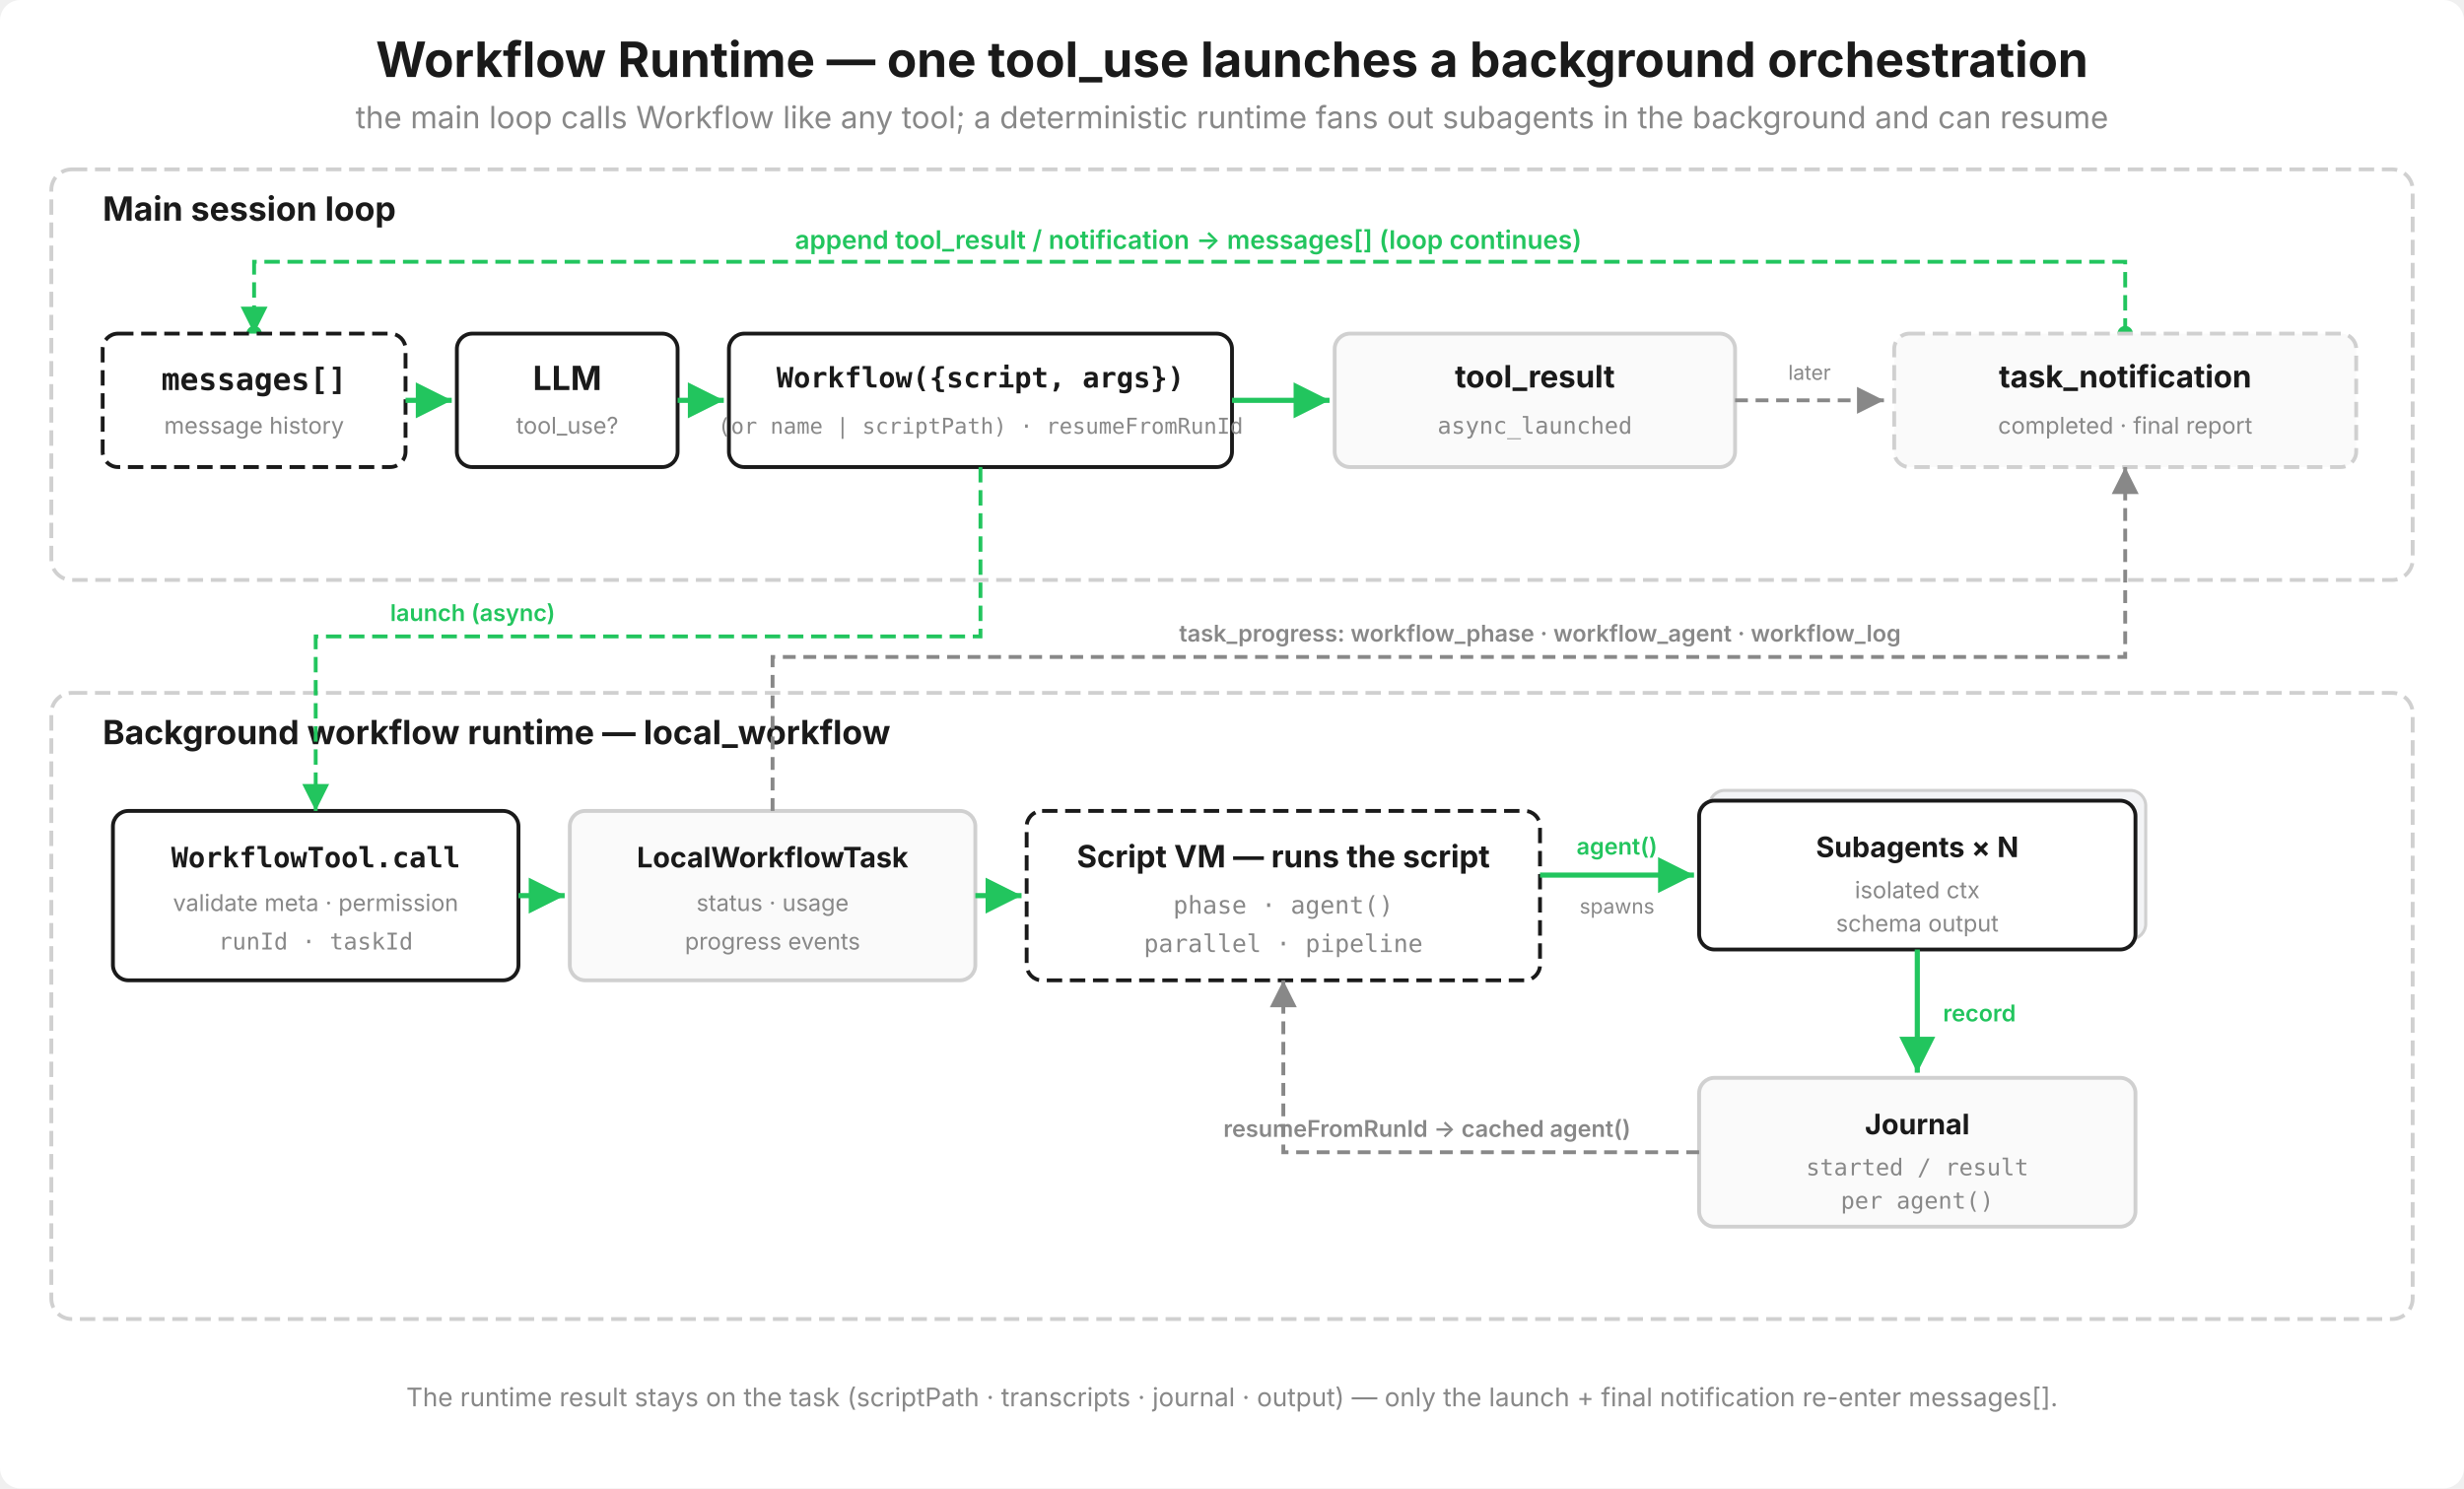
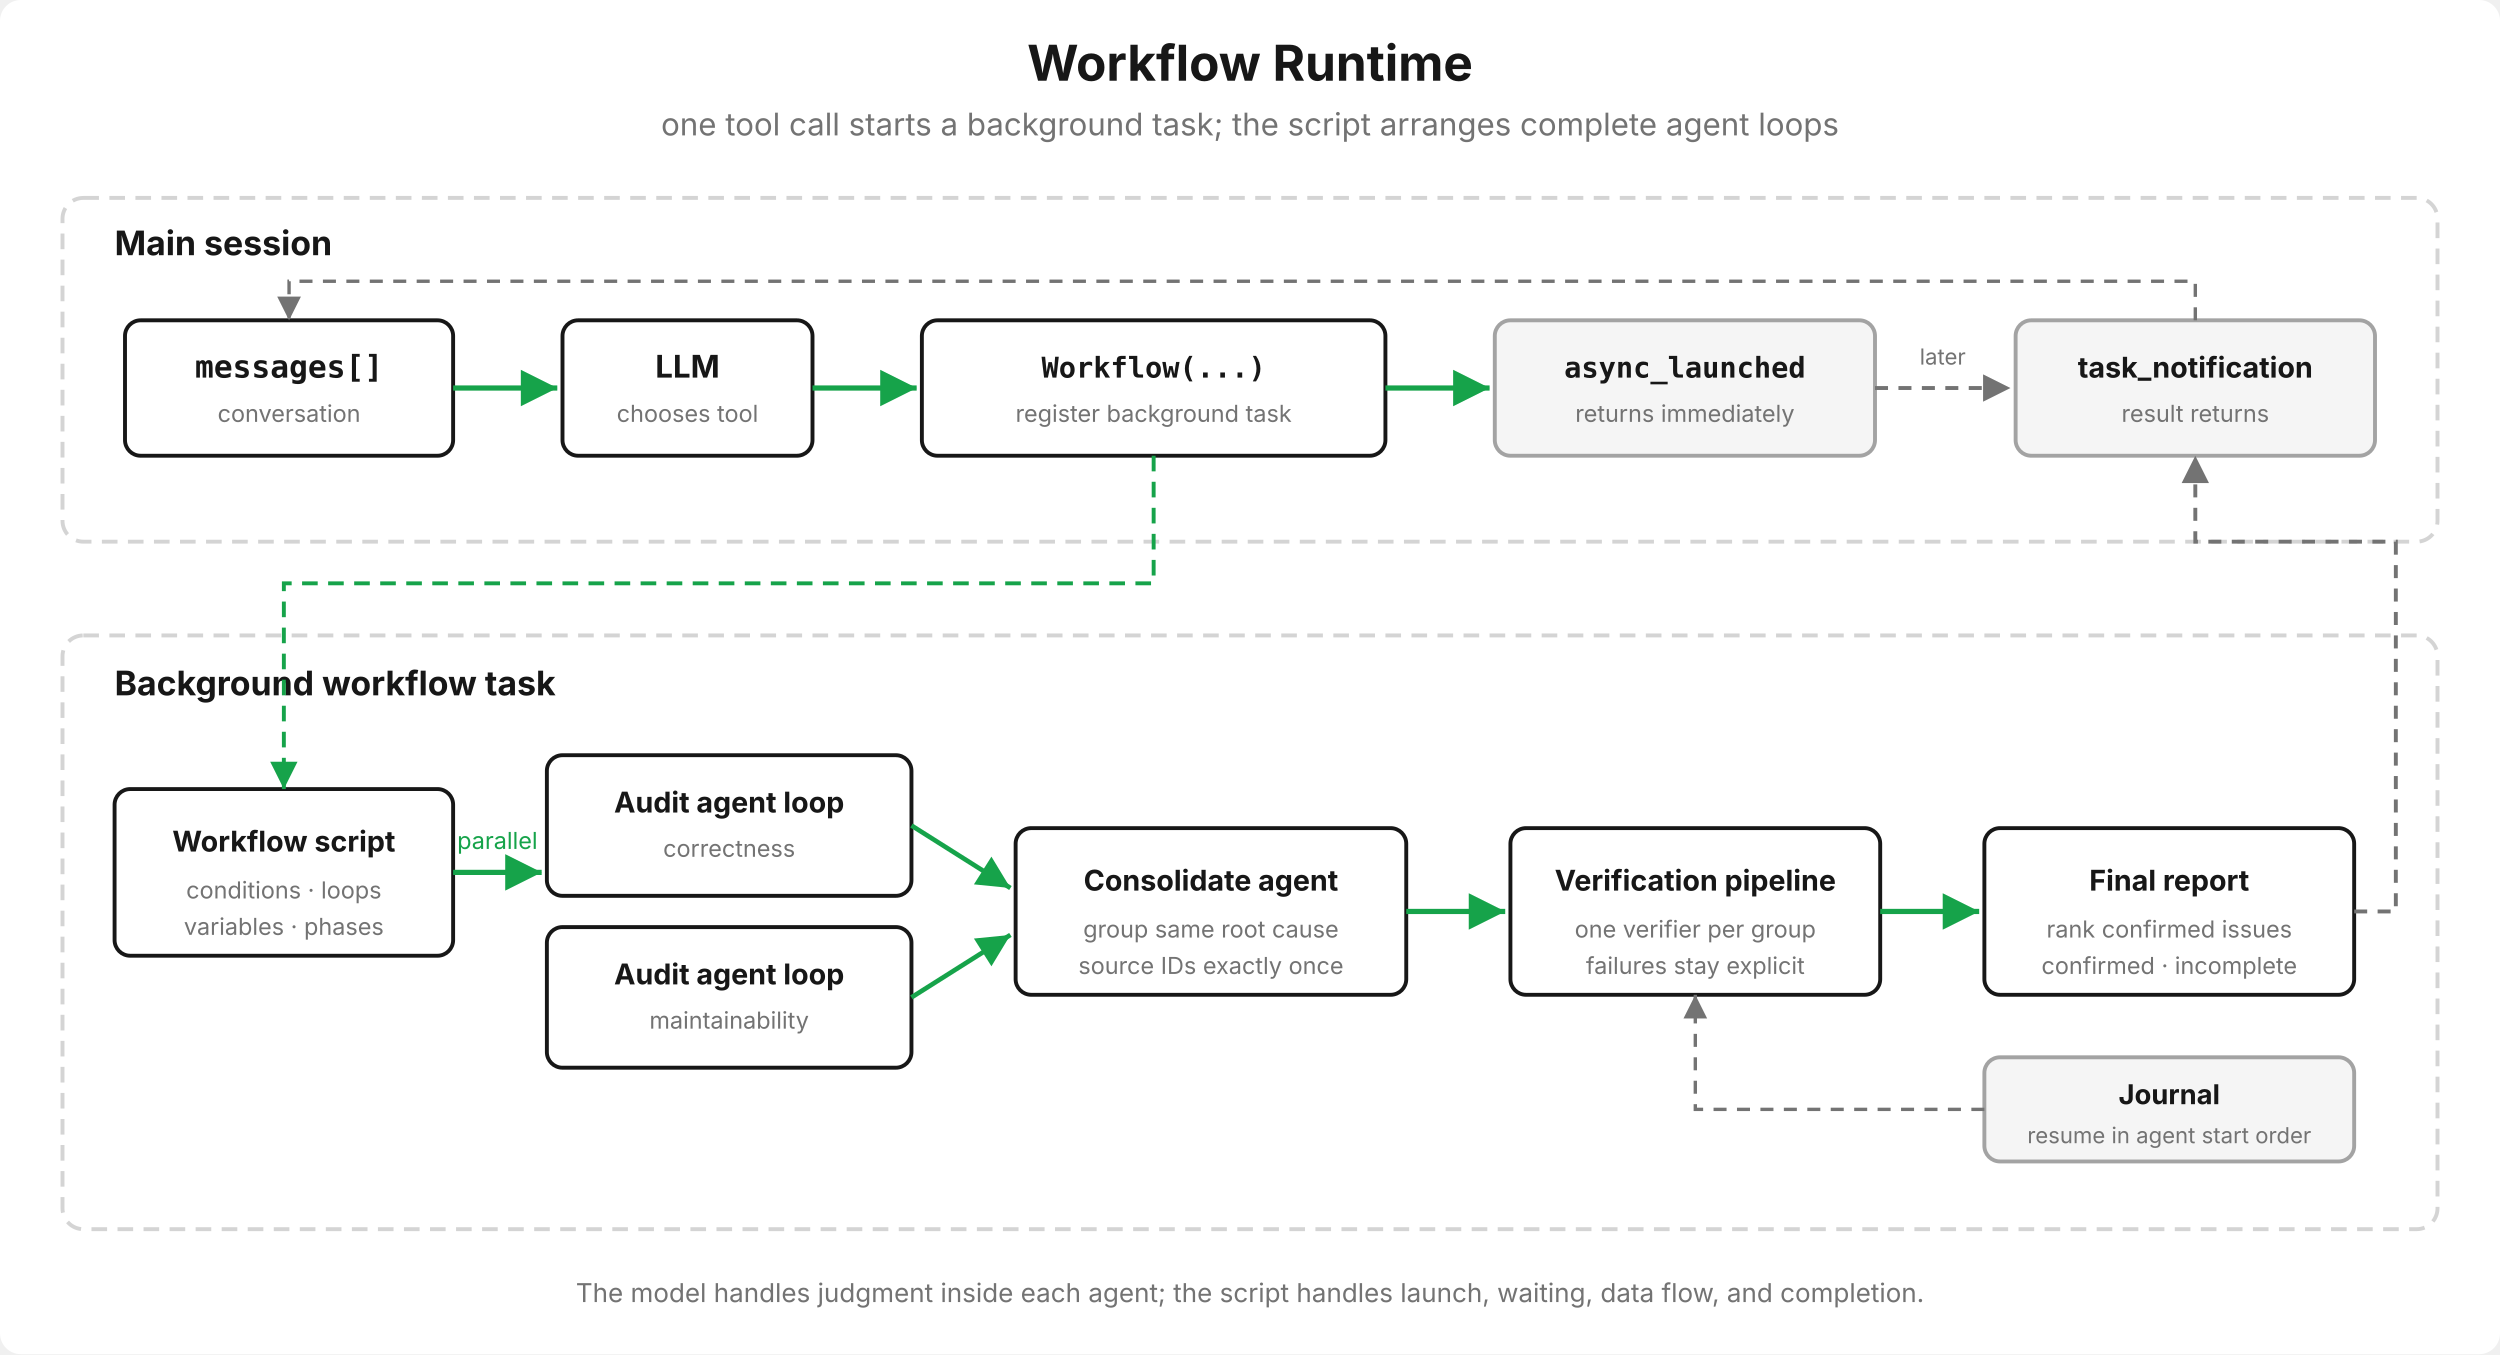
- <svg xmlns="http://www.w3.org/2000/svg" viewBox="0 0 960 580" font-family="system-ui, -apple-system, sans-serif">
+ <svg xmlns="http://www.w3.org/2000/svg" viewBox="0 0 960 520" font-family="system-ui, -apple-system, sans-serif">
  <defs>
-     <marker id="arrow-green" viewBox="0 0 10 10" refX="10" refY="5" markerWidth="7" markerHeight="7" orient="auto-start-reverse">
-       <path d="M 0 0 L 10 5 L 0 10 z" fill="#22c55e" />
+     <marker id="arrow-green" viewBox="0 0 10 10" refX="10" refY="5" markerWidth="7" markerHeight="7" orient="auto">
+       <path d="M0 0L10 5L0 10Z" fill="#16a34a" />
    </marker>
-     <marker id="arrow-gray" viewBox="0 0 10 10" refX="10" refY="5" markerWidth="7" markerHeight="7" orient="auto-start-reverse">
-       <path d="M 0 0 L 10 5 L 0 10 z" fill="#888888" />
+     <marker id="arrow-gray" viewBox="0 0 10 10" refX="10" refY="5" markerWidth="7" markerHeight="7" orient="auto">
+       <path d="M0 0L10 5L0 10Z" fill="#737373" />
    </marker>
  </defs>
-   <rect width="960" height="580" rx="8" fill="#ffffff" />
-   <text x="480" y="30" text-anchor="middle" fill="#1a1a1a" font-size="19" font-weight="700">Workflow Runtime — one tool_use launches a background orchestration</text>
-   <text x="480" y="50" text-anchor="middle" fill="#888888" font-size="12">the main loop calls Workflow like any tool; a deterministic runtime fans out subagents in the background and can resume</text>
-   <rect x="20" y="66" width="920" height="160" rx="8" fill="#ffffff" stroke="#d0d0d0" stroke-width="1.5" stroke-dasharray="6,3" />
-   <text x="40" y="86" fill="#1a1a1a" font-size="13" font-weight="700">Main session loop</text>
-   <path d="M 828 130 L 828 102 L 99 102 L 99 130" fill="none" stroke="#22c55e" stroke-width="1.5" stroke-dasharray="6,3" marker-end="url(#arrow-green)" />
-   <text x="463" y="97" text-anchor="middle" fill="#22c55e" font-size="10" font-weight="600">append tool_result / notification -&gt; messages[]  (loop continues)</text>
-   <circle cx="828" cy="130" r="3" fill="#22c55e" />
-   <circle cx="99" cy="130" r="3" fill="#22c55e" />
-   <rect x="40" y="130" width="118" height="52" rx="6" fill="#ffffff" stroke="#1a1a1a" stroke-width="1.5" stroke-dasharray="6,3" />
-   <text x="99" y="152" text-anchor="middle" fill="#1a1a1a" font-size="12" font-weight="700" font-family="monospace">messages[]</text>
-   <text x="99" y="169" text-anchor="middle" fill="#888888" font-size="9">message history</text>
-   <line x1="158" y1="156" x2="176" y2="156" stroke="#22c55e" stroke-width="2" marker-end="url(#arrow-green)" />
-   <rect x="178" y="130" width="86" height="52" rx="6" fill="#ffffff" stroke="#1a1a1a" stroke-width="1.5" />
-   <text x="221" y="152" text-anchor="middle" fill="#1a1a1a" font-size="13" font-weight="700">LLM</text>
-   <text x="221" y="169" text-anchor="middle" fill="#888888" font-size="9">tool_use?</text>
-   <line x1="264" y1="156" x2="282" y2="156" stroke="#22c55e" stroke-width="2" marker-end="url(#arrow-green)" />
-   <rect x="284" y="130" width="196" height="52" rx="6" fill="#ffffff" stroke="#1a1a1a" stroke-width="1.5" />
-   <text x="382" y="151" text-anchor="middle" fill="#1a1a1a" font-size="11" font-weight="700" font-family="monospace">Workflow({script, args})</text>
-   <text x="382" y="169" text-anchor="middle" fill="#888888" font-size="8.5" font-family="monospace">(or name | scriptPath) · resumeFromRunId</text>
-   <line x1="480" y1="156" x2="518" y2="156" stroke="#22c55e" stroke-width="2" marker-end="url(#arrow-green)" />
-   <rect x="520" y="130" width="156" height="52" rx="6" fill="#fafafa" stroke="#d0d0d0" stroke-width="1.5" />
-   <text x="598" y="151" text-anchor="middle" fill="#1a1a1a" font-size="12" font-weight="700">tool_result</text>
-   <text x="598" y="169" text-anchor="middle" fill="#888888" font-size="9" font-family="monospace">async_launched</text>
-   <line x1="676" y1="156" x2="734" y2="156" stroke="#888888" stroke-width="1.5" stroke-dasharray="5,3" marker-end="url(#arrow-gray)" />
-   <text x="705" y="148" text-anchor="middle" fill="#888888" font-size="8">later</text>
-   <rect x="738" y="130" width="180" height="52" rx="6" fill="#fafafa" stroke="#d0d0d0" stroke-width="1.5" stroke-dasharray="6,3" />
-   <text x="828" y="151" text-anchor="middle" fill="#1a1a1a" font-size="12" font-weight="700">task_notification</text>
-   <text x="828" y="169" text-anchor="middle" fill="#888888" font-size="9">completed · final report</text>
-   <rect x="20" y="270" width="920" height="244" rx="8" fill="#ffffff" stroke="#d0d0d0" stroke-width="1.5" stroke-dasharray="6,3" />
-   <text x="40" y="290" fill="#1a1a1a" font-size="13" font-weight="700">Background workflow runtime — local_workflow</text>
-   <rect x="44" y="316" width="158" height="66" rx="6" fill="#ffffff" stroke="#1a1a1a" stroke-width="1.5" />
-   <text x="123" y="338" text-anchor="middle" fill="#1a1a1a" font-size="11" font-weight="700" font-family="monospace">WorkflowTool.call</text>
-   <text x="123" y="355" text-anchor="middle" fill="#888888" font-size="9">validate meta · permission</text>
-   <text x="123" y="370" text-anchor="middle" fill="#888888" font-size="9" font-family="monospace">runId · taskId</text>
-   <line x1="202" y1="349" x2="220" y2="349" stroke="#22c55e" stroke-width="2" marker-end="url(#arrow-green)" />
-   <rect x="222" y="316" width="158" height="66" rx="6" fill="#fafafa" stroke="#d0d0d0" stroke-width="1.5" />
-   <text x="301" y="338" text-anchor="middle" fill="#1a1a1a" font-size="11" font-weight="700">LocalWorkflowTask</text>
-   <text x="301" y="355" text-anchor="middle" fill="#888888" font-size="9">status · usage</text>
-   <text x="301" y="370" text-anchor="middle" fill="#888888" font-size="9">progress events</text>
-   <line x1="380" y1="349" x2="398" y2="349" stroke="#22c55e" stroke-width="2" marker-end="url(#arrow-green)" />
-   <rect x="400" y="316" width="200" height="66" rx="6" fill="#ffffff" stroke="#1a1a1a" stroke-width="1.5" stroke-dasharray="6,3" />
-   <text x="500" y="338" text-anchor="middle" fill="#1a1a1a" font-size="12" font-weight="700">Script VM — runs the script</text>
-   <text x="500" y="356" text-anchor="middle" fill="#888888" font-size="9.5" font-family="monospace">phase · agent()</text>
-   <text x="500" y="371" text-anchor="middle" fill="#888888" font-size="9.5" font-family="monospace">parallel · pipeline</text>
-   <rect x="666" y="308" width="170" height="58" rx="6" fill="#f3f4f6" stroke="#d0d0d0" stroke-width="1.2" />
-   <rect x="662" y="312" width="170" height="58" rx="6" fill="#ffffff" stroke="#1a1a1a" stroke-width="1.5" />
-   <text x="747" y="334" text-anchor="middle" fill="#1a1a1a" font-size="11" font-weight="700">Subagents × N</text>
-   <text x="747" y="350" text-anchor="middle" fill="#888888" font-size="9">isolated ctx</text>
-   <text x="747" y="363" text-anchor="middle" fill="#888888" font-size="9">schema output</text>
-   <rect x="662" y="420" width="170" height="58" rx="6" fill="#fafafa" stroke="#d0d0d0" stroke-width="1.5" />
-   <text x="747" y="442" text-anchor="middle" fill="#1a1a1a" font-size="11" font-weight="700">Journal</text>
-   <text x="747" y="458" text-anchor="middle" fill="#888888" font-size="9" font-family="monospace">started / result</text>
-   <text x="747" y="471" text-anchor="middle" fill="#888888" font-size="9" font-family="monospace">per agent()</text>
-   <line x1="600" y1="341" x2="660" y2="341" stroke="#22c55e" stroke-width="2" marker-end="url(#arrow-green)" />
-   <text x="630" y="333" text-anchor="middle" fill="#22c55e" font-size="9" font-weight="600">agent()</text>
-   <text x="630" y="356" text-anchor="middle" fill="#888888" font-size="8">spawns</text>
-   <line x1="747" y1="370" x2="747" y2="418" stroke="#22c55e" stroke-width="2" marker-end="url(#arrow-green)" />
-   <text x="757" y="398" fill="#22c55e" font-size="9" font-weight="600">record</text>
-   <path d="M 662 449 L 500 449 L 500 382" fill="none" stroke="#888888" stroke-width="1.5" stroke-dasharray="5,3" marker-end="url(#arrow-gray)" />
-   <text x="556" y="443" text-anchor="middle" fill="#888888" font-size="9" font-weight="600">resumeFromRunId -&gt; cached agent()</text>
-   <path d="M 382 182 L 382 248 L 123 248 L 123 316" fill="none" stroke="#22c55e" stroke-width="1.5" stroke-dasharray="6,3" marker-end="url(#arrow-green)" />
-   <text x="152" y="242" fill="#22c55e" font-size="9" font-weight="600">launch (async)</text>
-   <path d="M 301 316 L 301 256 L 828 256 L 828 182" fill="none" stroke="#888888" stroke-width="1.5" stroke-dasharray="5,3" marker-end="url(#arrow-gray)" />
-   <text x="600" y="250" text-anchor="middle" fill="#888888" font-size="9" font-weight="600">task_progress: workflow_phase · workflow_agent · workflow_log</text>
-   <text x="480" y="548" text-anchor="middle" fill="#888888" font-size="10">The runtime result stays on the task (scriptPath · transcripts · journal · output) — only the launch + final notification re-enter messages[].</text>
+   <rect width="960" height="520" rx="8" fill="#ffffff" />
+   <text x="480" y="31" text-anchor="middle" fill="#171717" font-size="19" font-weight="700">Workflow Runtime</text>
+   <text x="480" y="52" text-anchor="middle" fill="#737373" font-size="12">one tool call starts a background task; the script arranges complete agent loops</text>
+   <rect x="24" y="76" width="912" height="132" rx="8" fill="#ffffff" stroke="#d4d4d4" stroke-width="1.5" stroke-dasharray="6 4" />
+   <text x="44" y="98" fill="#171717" font-size="13" font-weight="700">Main session</text>
+   <rect x="48" y="123" width="126" height="52" rx="6" fill="#ffffff" stroke="#171717" stroke-width="1.5" />
+   <text x="111" y="145" text-anchor="middle" fill="#171717" font-size="12" font-weight="700" font-family="monospace">messages[]</text>
+   <text x="111" y="162" text-anchor="middle" fill="#737373" font-size="9">conversation</text>
+   <line x1="174" y1="149" x2="214" y2="149" stroke="#16a34a" stroke-width="2" marker-end="url(#arrow-green)" />
+   <rect x="216" y="123" width="96" height="52" rx="6" fill="#ffffff" stroke="#171717" stroke-width="1.5" />
+   <text x="264" y="145" text-anchor="middle" fill="#171717" font-size="12" font-weight="700">LLM</text>
+   <text x="264" y="162" text-anchor="middle" fill="#737373" font-size="9">chooses tool</text>
+   <line x1="312" y1="149" x2="352" y2="149" stroke="#16a34a" stroke-width="2" marker-end="url(#arrow-green)" />
+   <rect x="354" y="123" width="178" height="52" rx="6" fill="#ffffff" stroke="#171717" stroke-width="1.5" />
+   <text x="443" y="145" text-anchor="middle" fill="#171717" font-size="11" font-weight="700" font-family="monospace">Workflow(...)</text>
+   <text x="443" y="162" text-anchor="middle" fill="#737373" font-size="9">register background task</text>
+   <line x1="532" y1="149" x2="572" y2="149" stroke="#16a34a" stroke-width="2" marker-end="url(#arrow-green)" />
+   <rect x="574" y="123" width="146" height="52" rx="6" fill="#f5f5f5" stroke="#a3a3a3" stroke-width="1.5" />
+   <text x="647" y="145" text-anchor="middle" fill="#171717" font-size="11" font-weight="700" font-family="monospace">async_launched</text>
+   <text x="647" y="162" text-anchor="middle" fill="#737373" font-size="9">returns immediately</text>
+   <line x1="720" y1="149" x2="772" y2="149" stroke="#737373" stroke-width="1.5" stroke-dasharray="5 4" marker-end="url(#arrow-gray)" />
+   <text x="746" y="140" text-anchor="middle" fill="#737373" font-size="8.5">later</text>
+   <rect x="774" y="123" width="138" height="52" rx="6" fill="#f5f5f5" stroke="#a3a3a3" stroke-width="1.5" />
+   <text x="843" y="145" text-anchor="middle" fill="#171717" font-size="11" font-weight="700">task_notification</text>
+   <text x="843" y="162" text-anchor="middle" fill="#737373" font-size="9">result returns</text>
+   <path d="M843 123V108H111V123" fill="none" stroke="#737373" stroke-width="1.3" stroke-dasharray="5 4" marker-end="url(#arrow-gray)" />
+   <rect x="24" y="244" width="912" height="228" rx="8" fill="#ffffff" stroke="#d4d4d4" stroke-width="1.5" stroke-dasharray="6 4" />
+   <text x="44" y="267" fill="#171717" font-size="13" font-weight="700">Background workflow task</text>
+   <rect x="44" y="303" width="130" height="64" rx="6" fill="#ffffff" stroke="#171717" stroke-width="1.5" />
+   <text x="109" y="327" text-anchor="middle" fill="#171717" font-size="11" font-weight="700">Workflow script</text>
+   <text x="109" y="345" text-anchor="middle" fill="#737373" font-size="9">conditions · loops</text>
+   <text x="109" y="359" text-anchor="middle" fill="#737373" font-size="9">variables · phases</text>
+   <line x1="174" y1="335" x2="208" y2="335" stroke="#16a34a" stroke-width="2" marker-end="url(#arrow-green)" />
+   <text x="191" y="326" text-anchor="middle" fill="#16a34a" font-size="9">parallel</text>
+   <rect x="210" y="290" width="140" height="54" rx="6" fill="#ffffff" stroke="#171717" stroke-width="1.5" />
+   <text x="280" y="312" text-anchor="middle" fill="#171717" font-size="11" font-weight="700">Audit agent loop</text>
+   <text x="280" y="329" text-anchor="middle" fill="#737373" font-size="9">correctness</text>
+   <rect x="210" y="356" width="140" height="54" rx="6" fill="#ffffff" stroke="#171717" stroke-width="1.5" />
+   <text x="280" y="378" text-anchor="middle" fill="#171717" font-size="11" font-weight="700">Audit agent loop</text>
+   <text x="280" y="395" text-anchor="middle" fill="#737373" font-size="9">maintainability</text>
+   <line x1="350" y1="317" x2="388" y2="341" stroke="#16a34a" stroke-width="1.8" marker-end="url(#arrow-green)" />
+   <line x1="350" y1="383" x2="388" y2="359" stroke="#16a34a" stroke-width="1.8" marker-end="url(#arrow-green)" />
+   <rect x="390" y="318" width="150" height="64" rx="6" fill="#ffffff" stroke="#171717" stroke-width="1.5" />
+   <text x="465" y="342" text-anchor="middle" fill="#171717" font-size="11" font-weight="700">Consolidate agent</text>
+   <text x="465" y="360" text-anchor="middle" fill="#737373" font-size="9">group same root cause</text>
+   <text x="465" y="374" text-anchor="middle" fill="#737373" font-size="9">source IDs exactly once</text>
+   <line x1="540" y1="350" x2="578" y2="350" stroke="#16a34a" stroke-width="2" marker-end="url(#arrow-green)" />
+   <rect x="580" y="318" width="142" height="64" rx="6" fill="#ffffff" stroke="#171717" stroke-width="1.5" />
+   <text x="651" y="342" text-anchor="middle" fill="#171717" font-size="11" font-weight="700">Verification pipeline</text>
+   <text x="651" y="360" text-anchor="middle" fill="#737373" font-size="9">one verifier per group</text>
+   <text x="651" y="374" text-anchor="middle" fill="#737373" font-size="9">failures stay explicit</text>
+   <line x1="722" y1="350" x2="760" y2="350" stroke="#16a34a" stroke-width="2" marker-end="url(#arrow-green)" />
+   <rect x="762" y="318" width="142" height="64" rx="6" fill="#ffffff" stroke="#171717" stroke-width="1.5" />
+   <text x="833" y="342" text-anchor="middle" fill="#171717" font-size="11" font-weight="700">Final report</text>
+   <text x="833" y="360" text-anchor="middle" fill="#737373" font-size="9">rank confirmed issues</text>
+   <text x="833" y="374" text-anchor="middle" fill="#737373" font-size="9">confirmed · incomplete</text>
+   <rect x="762" y="406" width="142" height="40" rx="6" fill="#f5f5f5" stroke="#a3a3a3" stroke-width="1.5" />
+   <text x="833" y="424" text-anchor="middle" fill="#171717" font-size="10.5" font-weight="700">Journal</text>
+   <text x="833" y="439" text-anchor="middle" fill="#737373" font-size="8.5">resume in agent start order</text>
+   <path d="M762 426H651V382" fill="none" stroke="#737373" stroke-width="1.3" stroke-dasharray="5 4" marker-end="url(#arrow-gray)" />
+   <path d="M443 175V224H109V303" fill="none" stroke="#16a34a" stroke-width="1.5" stroke-dasharray="6 4" marker-end="url(#arrow-green)" />
+   <path d="M904 350H920V208H843V175" fill="none" stroke="#737373" stroke-width="1.5" stroke-dasharray="5 4" marker-end="url(#arrow-gray)" />
+   <text x="480" y="500" text-anchor="middle" fill="#737373" font-size="10">The model handles judgment inside each agent; the script handles launch, waiting, data flow, and completion.</text>
</svg>
